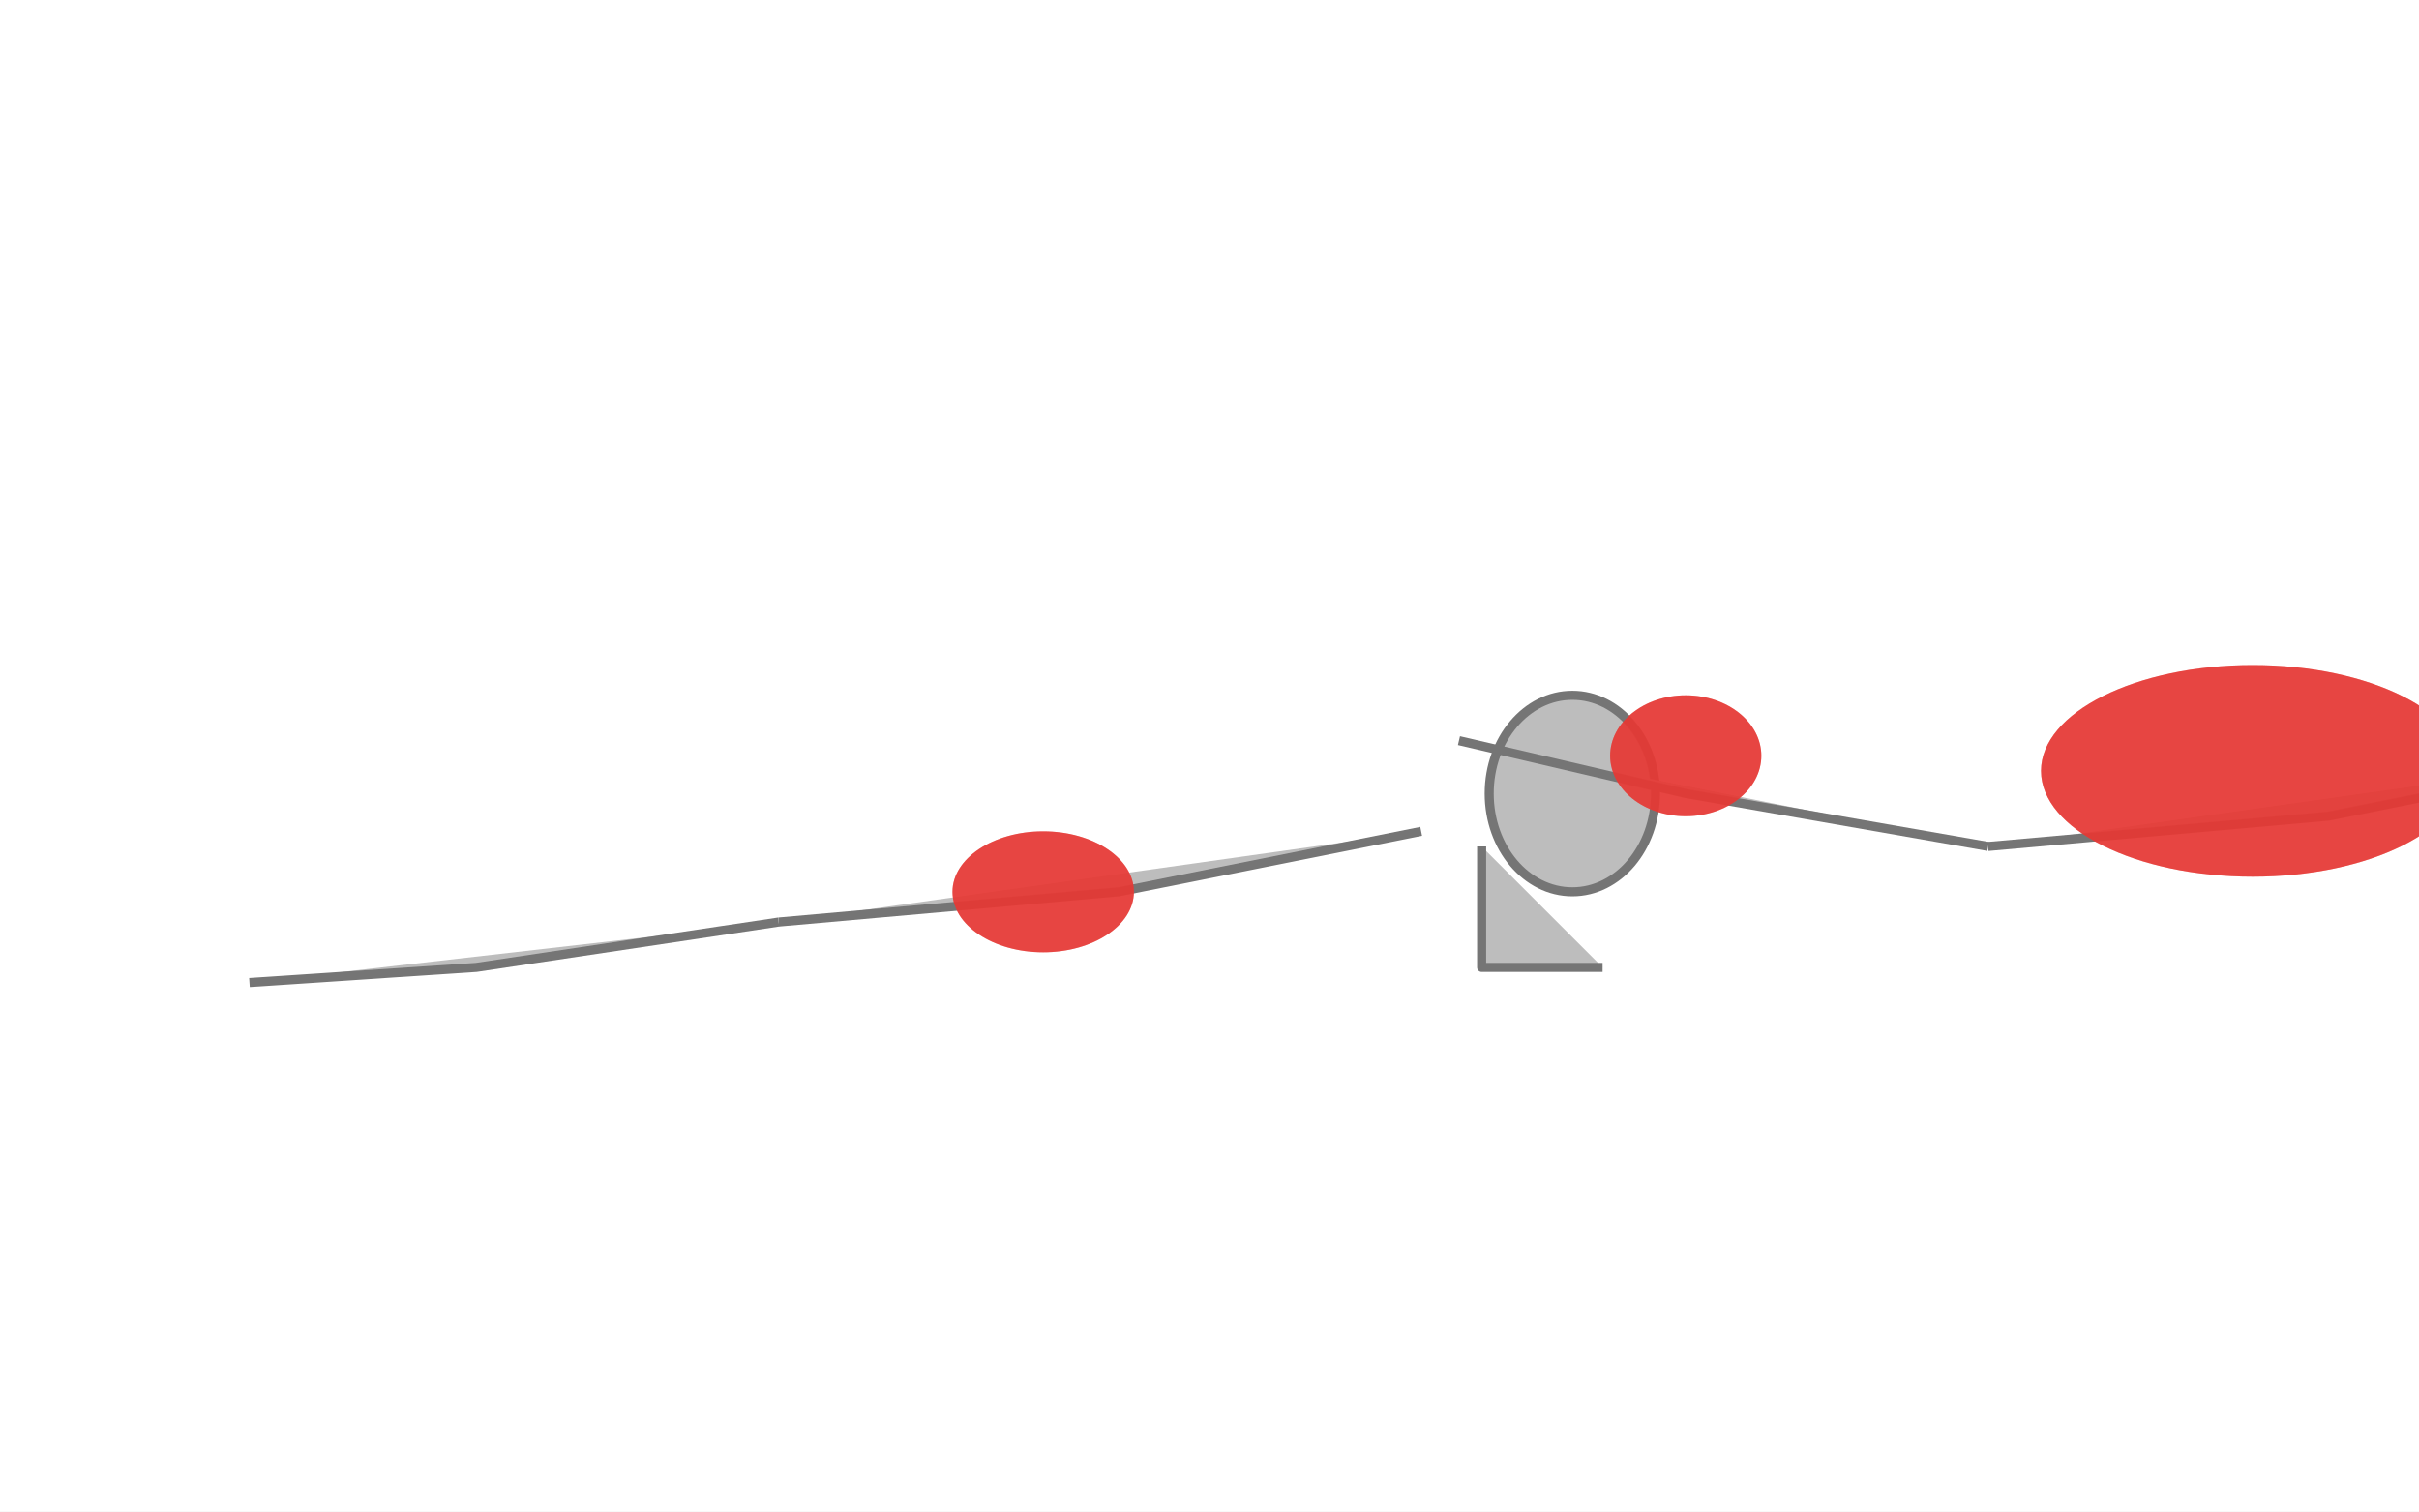
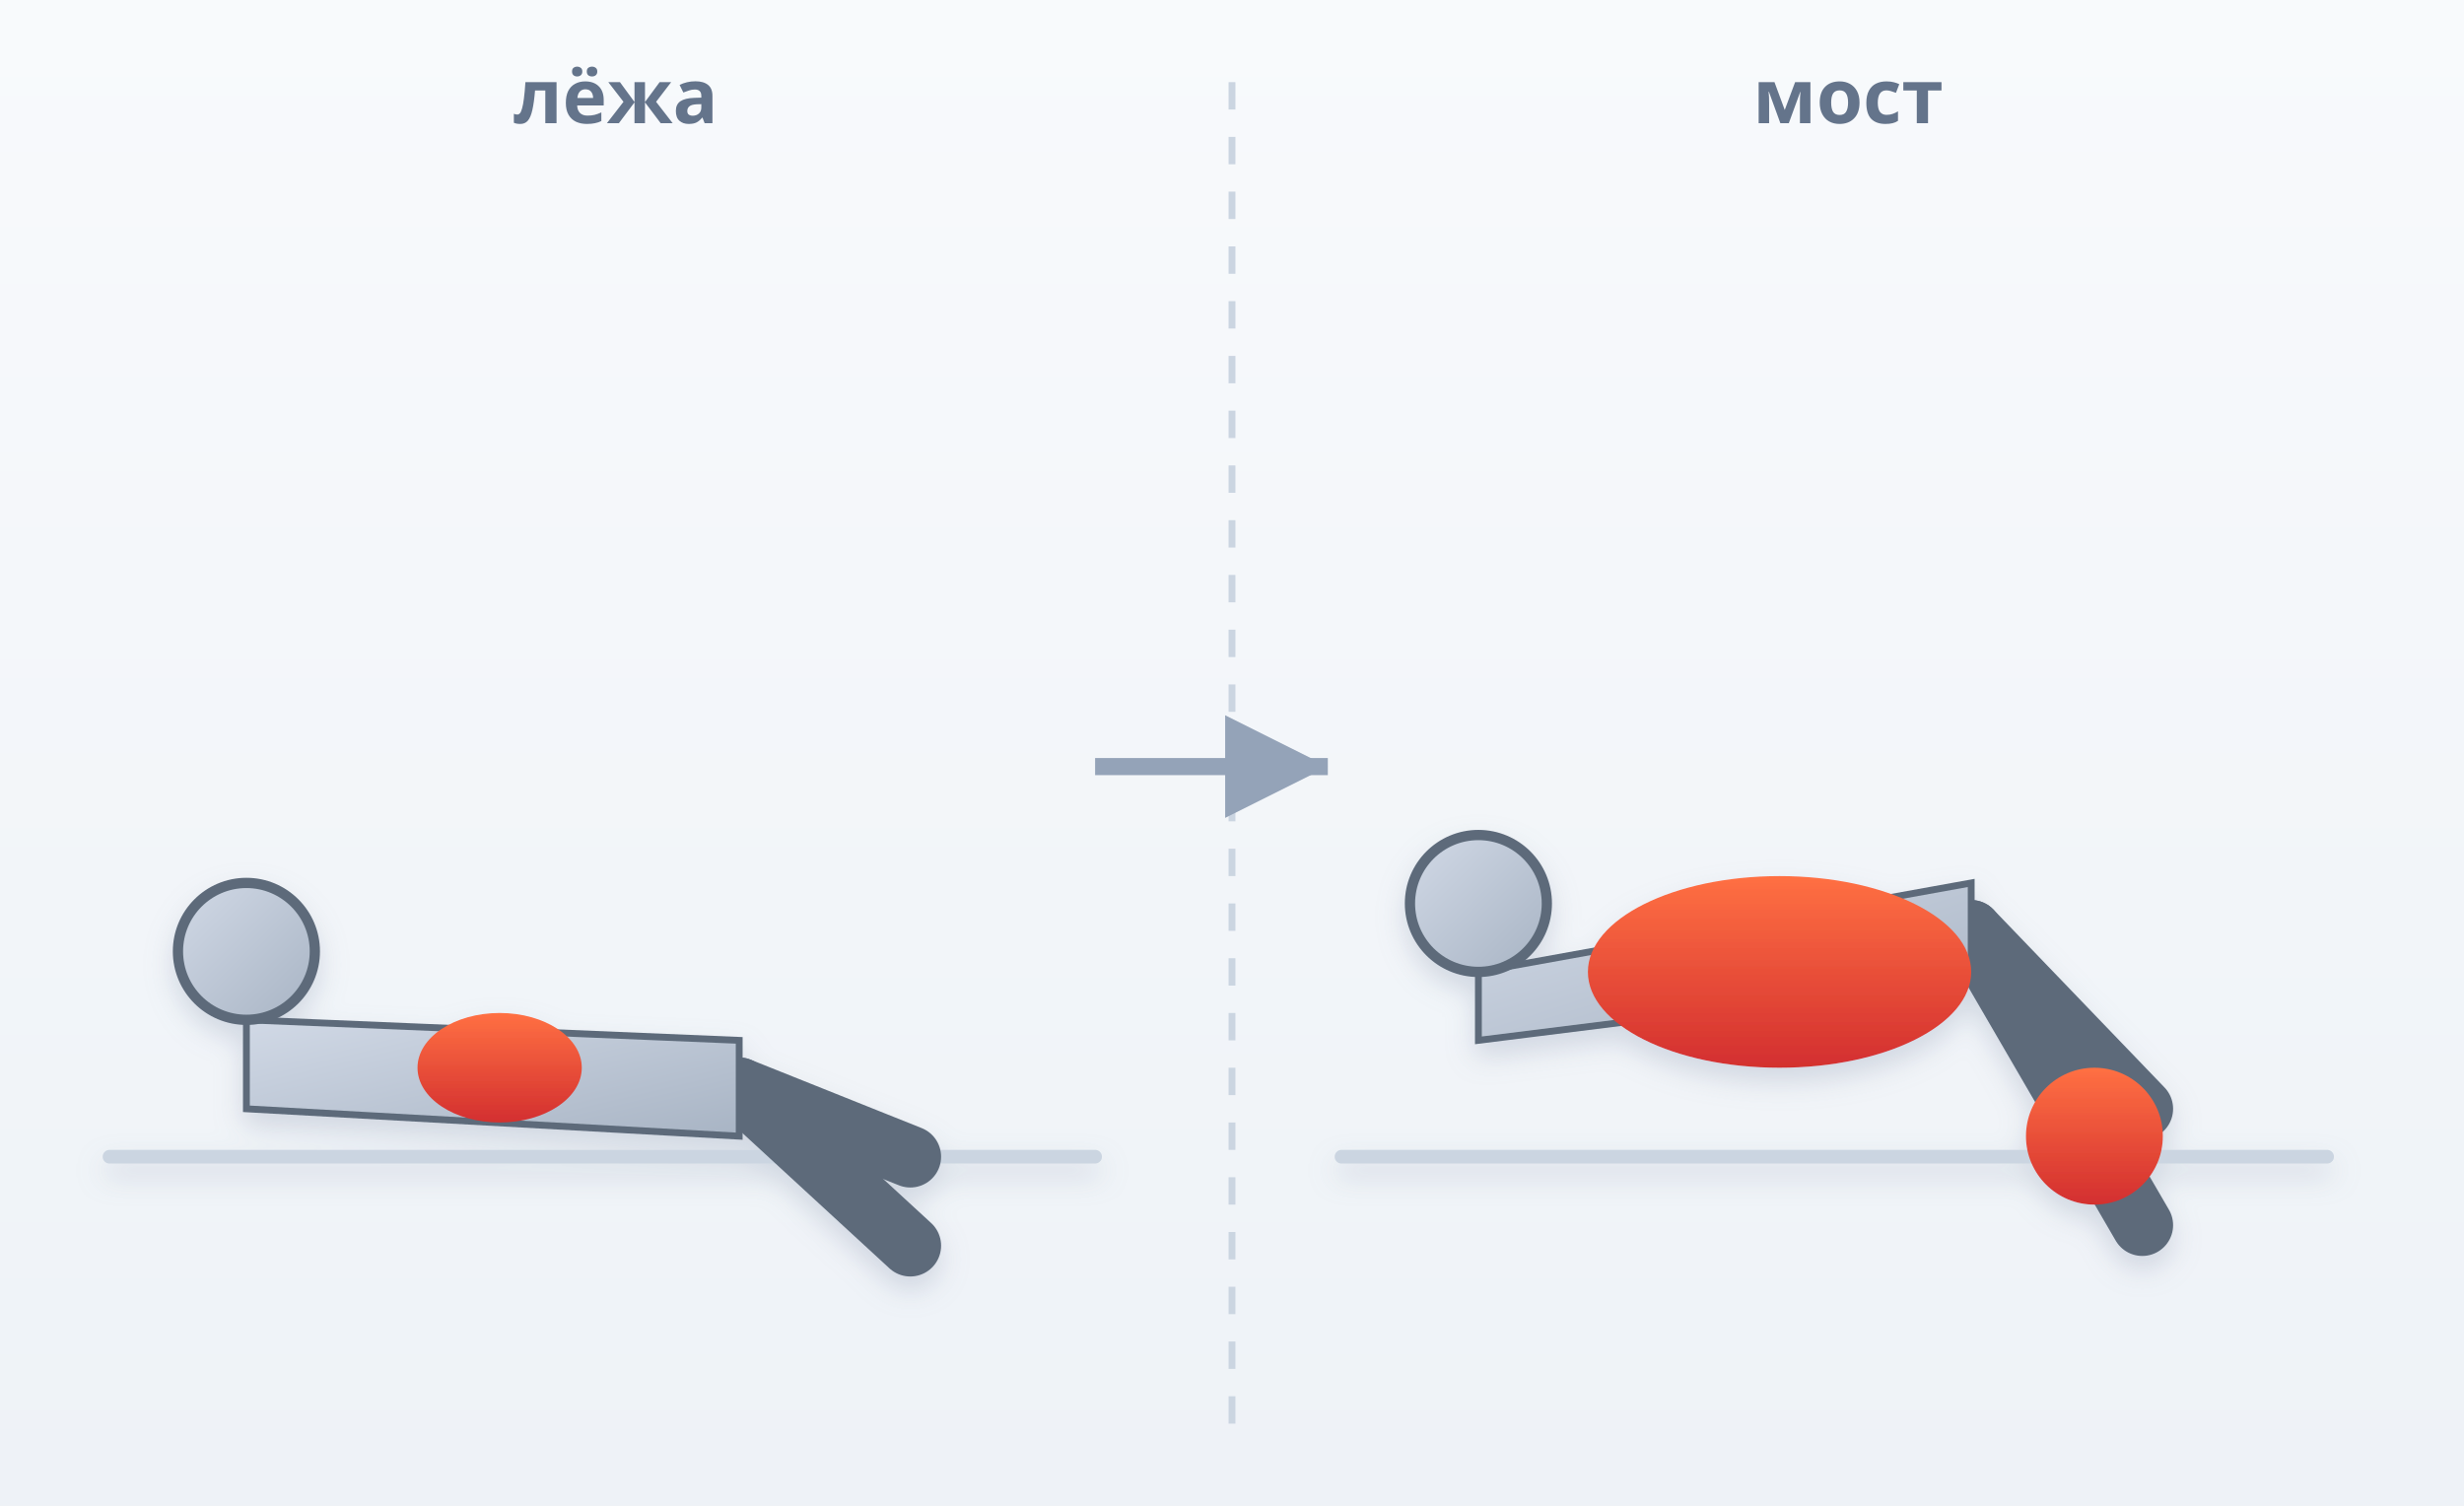
- <svg xmlns="http://www.w3.org/2000/svg" viewBox="0 0 320 200" role="img" aria-label="Glute bridge">
-   <rect width="320" height="200" fill="#ffffff" />
-   <g transform="translate(8,0)">
-     <g fill="#bdbdbd" stroke="#757575" stroke-width="1.2" stroke-linejoin="round">
-       <ellipse cx="200" cy="105" rx="11" ry="13" />
-       <path d="M180 110 L140 118 L95 122" />
-       <path d="M95 122 L55 128 L25 130" />
-       <path d="M188 112 L188 128 L204 128" />
-     </g>
-     <g fill="#e53935" opacity="0.9">
-       <ellipse cx="130" cy="118" rx="12" ry="8" />
-     </g>
-     <g fill="rgba(229,57,53,0.35)">
-       <ellipse cx="130" cy="118" rx="12" ry="8" />
-     </g>
+ <svg xmlns="http://www.w3.org/2000/svg" viewBox="0 0 360 220" role="img" aria-label="Glute bridge">
+   <defs>
+     <linearGradient id="bg" x1="0" y1="0" x2="0" y2="1">
+       <stop offset="0%" stop-color="#f8fafc" />
+       <stop offset="100%" stop-color="#eef2f7" />
+     </linearGradient>
+     <linearGradient id="skin" x1="0" y1="0" x2="1" y2="1">
+       <stop offset="0%" stop-color="#d1d9e6" />
+       <stop offset="100%" stop-color="#a8b4c4" />
+     </linearGradient>
+     <linearGradient id="muscle" x1="0" y1="0" x2="0" y2="1">
+       <stop offset="0%" stop-color="#ff7043" />
+       <stop offset="100%" stop-color="#d32f2f" />
+     </linearGradient>
+     <filter id="soft" x="-20%" y="-20%" width="140%" height="140%">
+       <feDropShadow dx="0" dy="2" stdDeviation="2" flood-color="#94a3b8" flood-opacity="0.35" />
+     </filter>
+     <marker id="arrow" markerWidth="8" markerHeight="8" refX="6" refY="3" orient="auto">
+       <path d="M0,0 L6,3 L0,6 Z" fill="#94a3b8" />
+     </marker>
+   </defs>
+   <rect width="360" height="220" fill="url(#bg)" />
+   <line x1="180" y1="12" x2="180" y2="208" stroke="#cbd5e1" stroke-width="1" stroke-dasharray="4 4" />
+   <text x="90" y="18" text-anchor="middle" font-family="system-ui,sans-serif" font-size="11" font-weight="600" fill="#64748b">лёжа</text>
+   <text x="270" y="18" text-anchor="middle" font-family="system-ui,sans-serif" font-size="11" font-weight="600" fill="#64748b">мост</text>
+   <path d="M 160 112 L 194 112" stroke="#94a3b8" stroke-width="2.5" marker-end="url(#arrow)" />
+   <g transform="translate(8, 24)" filter="url(#soft)">
+     <line x1="8" y1="145" x2="152" y2="145" stroke="#cbd5e1" stroke-width="2" stroke-linecap="round" />
+     <line x1="100" y1="135" x2="125" y2="145" stroke="#5d6b7a" stroke-width="9" stroke-linecap="round" />
+     <line x1="100" y1="135" x2="125" y2="158" stroke="#5d6b7a" stroke-width="9" stroke-linecap="round" />
+     <path d="M28 125 L100 128 L100 142 L28 138 Z" fill="url(#skin)" stroke="#5d6b7a" />
+     <circle cx="28" cy="115" r="10" fill="url(#skin)" stroke="#5d6b7a" stroke-width="1.5" />
+     <ellipse cx="65" cy="132" rx="12" ry="8" fill="url(#muscle)" transform="rotate(0 65 132)" />
  </g>
-   <g transform="translate(168,0)">
-     <g fill="#bdbdbd" stroke="#757575" stroke-width="1.2" stroke-linejoin="round">
-       <ellipse cx="200" cy="95" rx="11" ry="13" />
-       <path d="M180 100 L140 108 L95 112" />
-       <path d="M95 112 L55 105 L25 98" />
-       <path d="M188 102 L188 118 L204 118" />
-     </g>
-     <g fill="#e53935" opacity="0.9">
-       <ellipse cx="130" cy="102" rx="28" ry="14" />
-       <ellipse cx="55" cy="100" rx="10" ry="8" />
-       <ellipse cx="185" cy="100" rx="10" ry="8" />
-     </g>
-     <g fill="rgba(229,57,53,0.35)">
-       <ellipse cx="130" cy="102" rx="28" ry="14" />
-       <ellipse cx="55" cy="100" rx="10" ry="8" />
-       <ellipse cx="185" cy="100" rx="10" ry="8" />
-     </g>
+   <g transform="translate(188, 24)" filter="url(#soft)">
+     <line x1="8" y1="145" x2="152" y2="145" stroke="#cbd5e1" stroke-width="2" stroke-linecap="round" />
+     <line x1="100" y1="112" x2="125" y2="138" stroke="#5d6b7a" stroke-width="9" stroke-linecap="round" />
+     <line x1="100" y1="112" x2="125" y2="155" stroke="#5d6b7a" stroke-width="9" stroke-linecap="round" />
+     <path d="M28 118 L100 105 L100 119 L28 128 Z" fill="url(#skin)" stroke="#5d6b7a" />
+     <circle cx="28" cy="108" r="10" fill="url(#skin)" stroke="#5d6b7a" stroke-width="1.5" />
+     <ellipse cx="72" cy="118" rx="28" ry="14" fill="url(#muscle)" transform="rotate(0 72 118)" />
+     <ellipse cx="118" cy="142" rx="10" ry="10" fill="url(#muscle)" transform="rotate(0 118 142)" />
  </g>
</svg>
